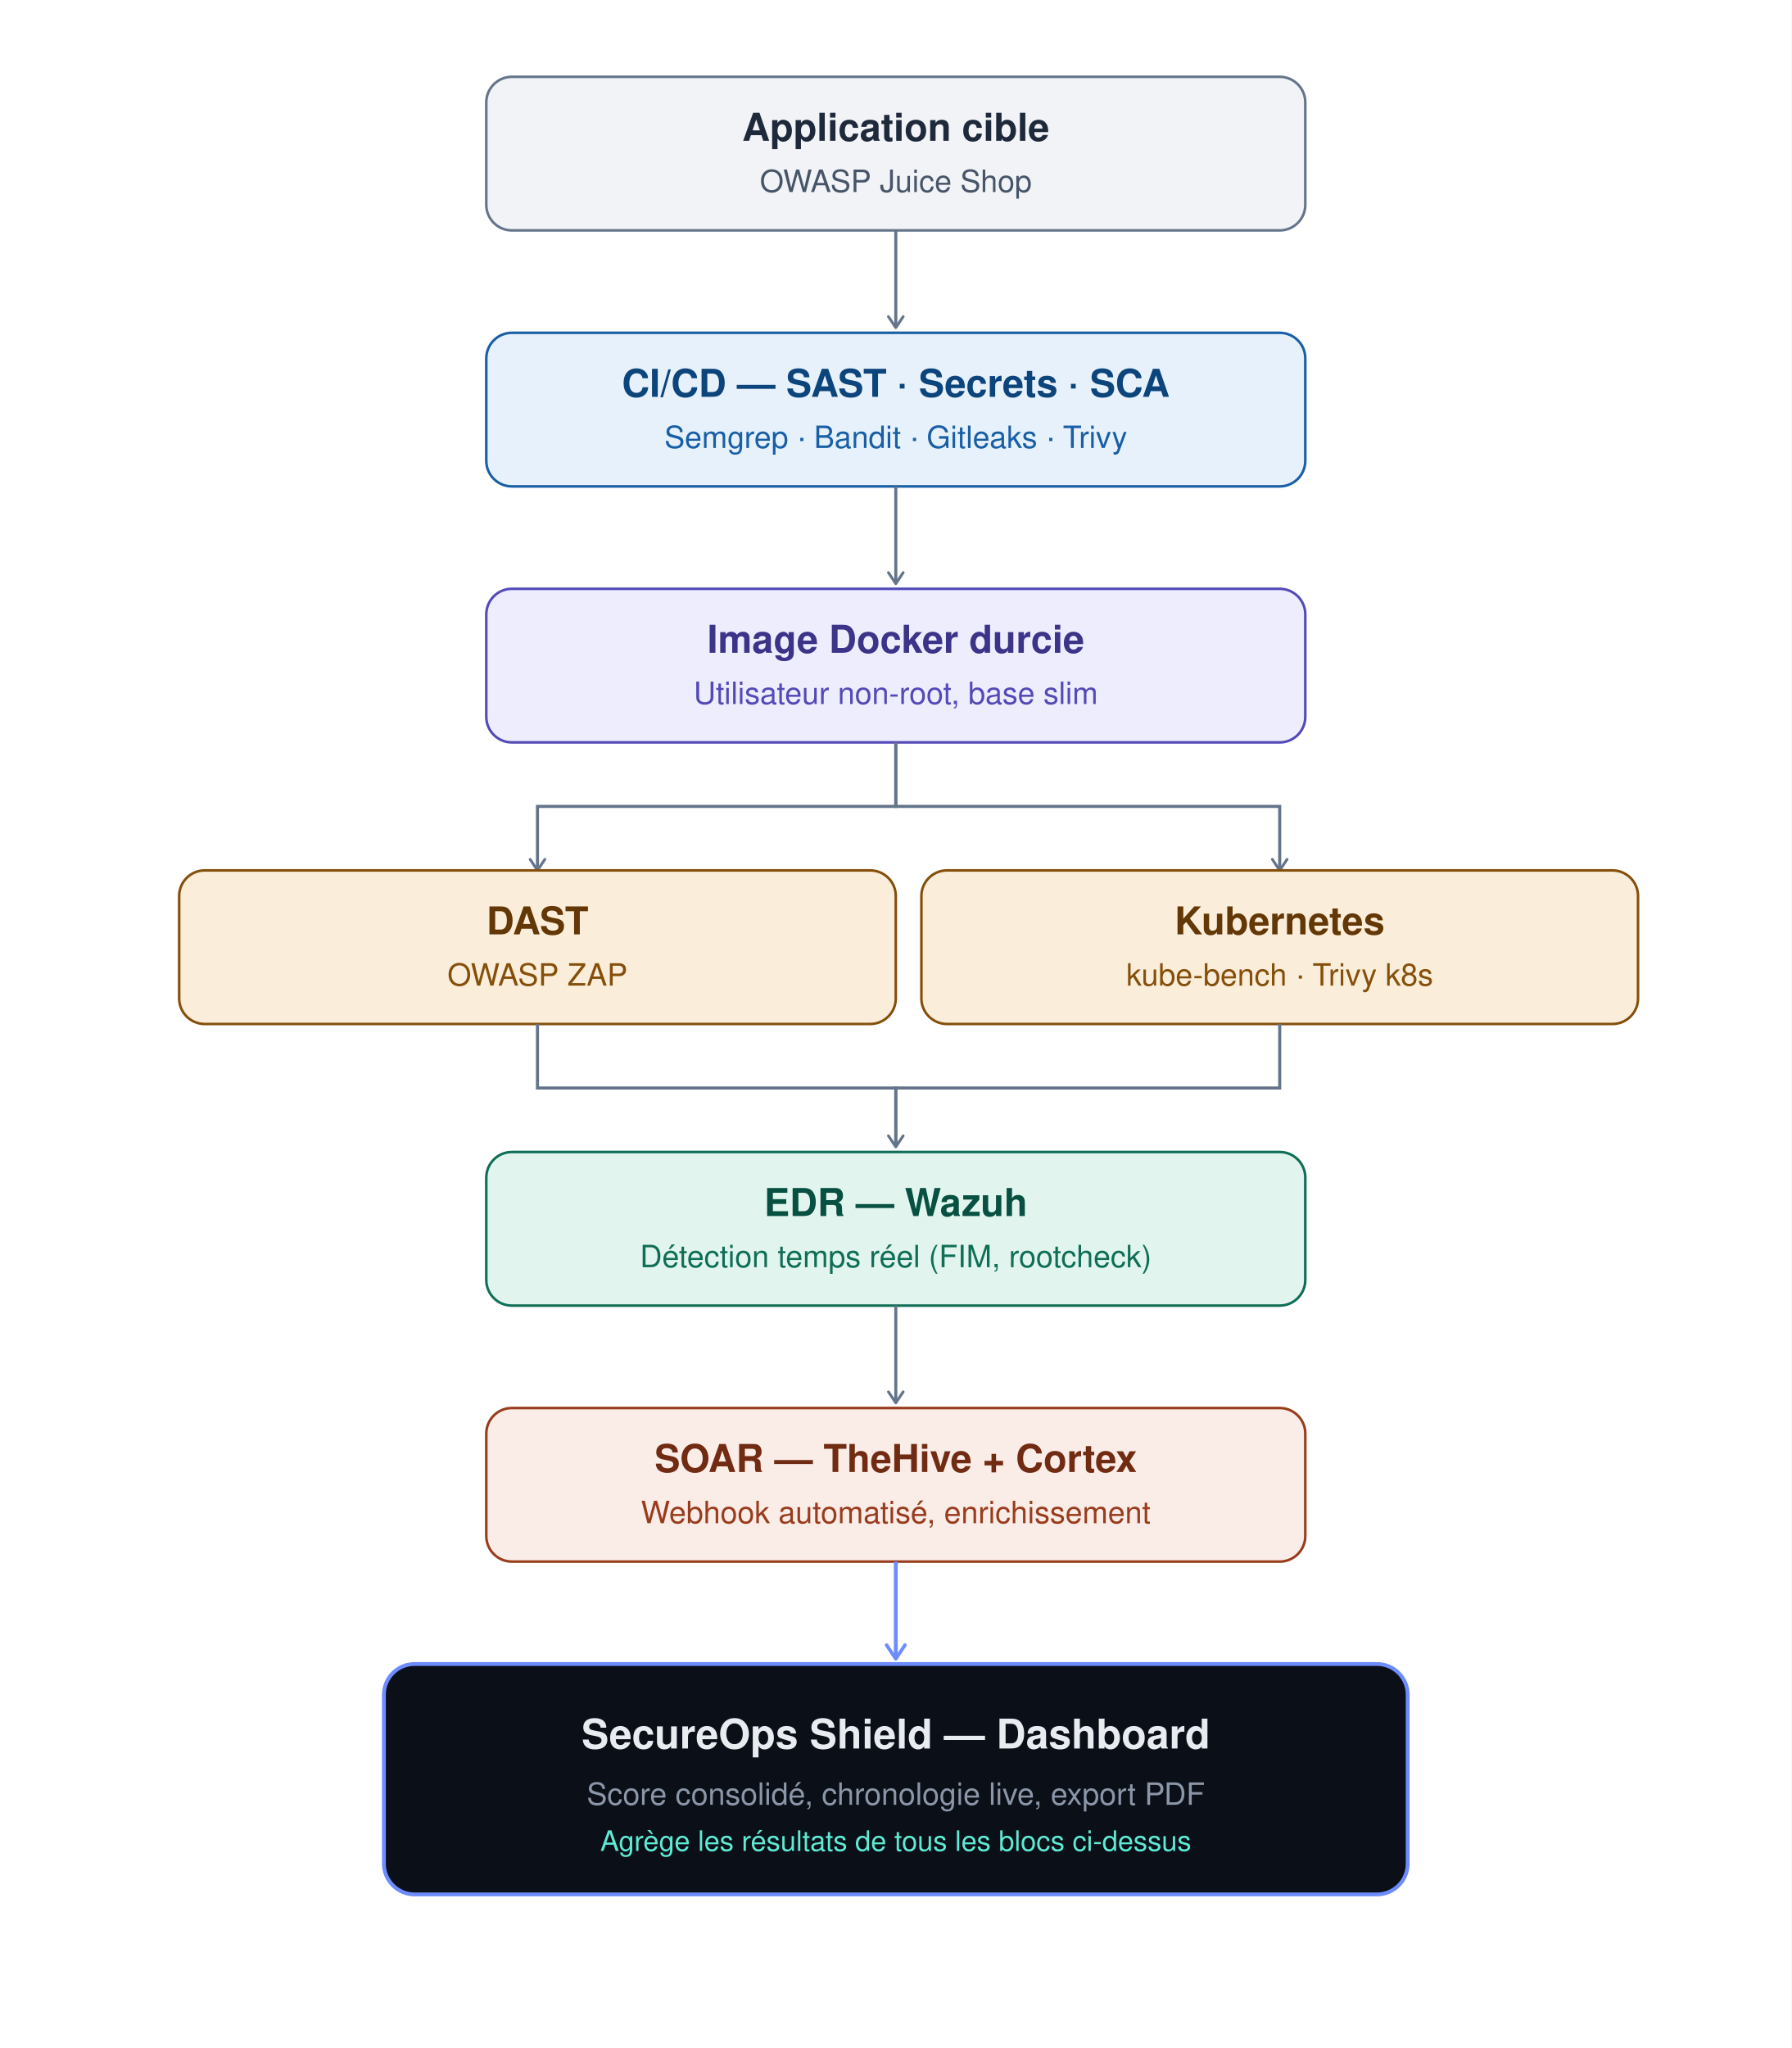
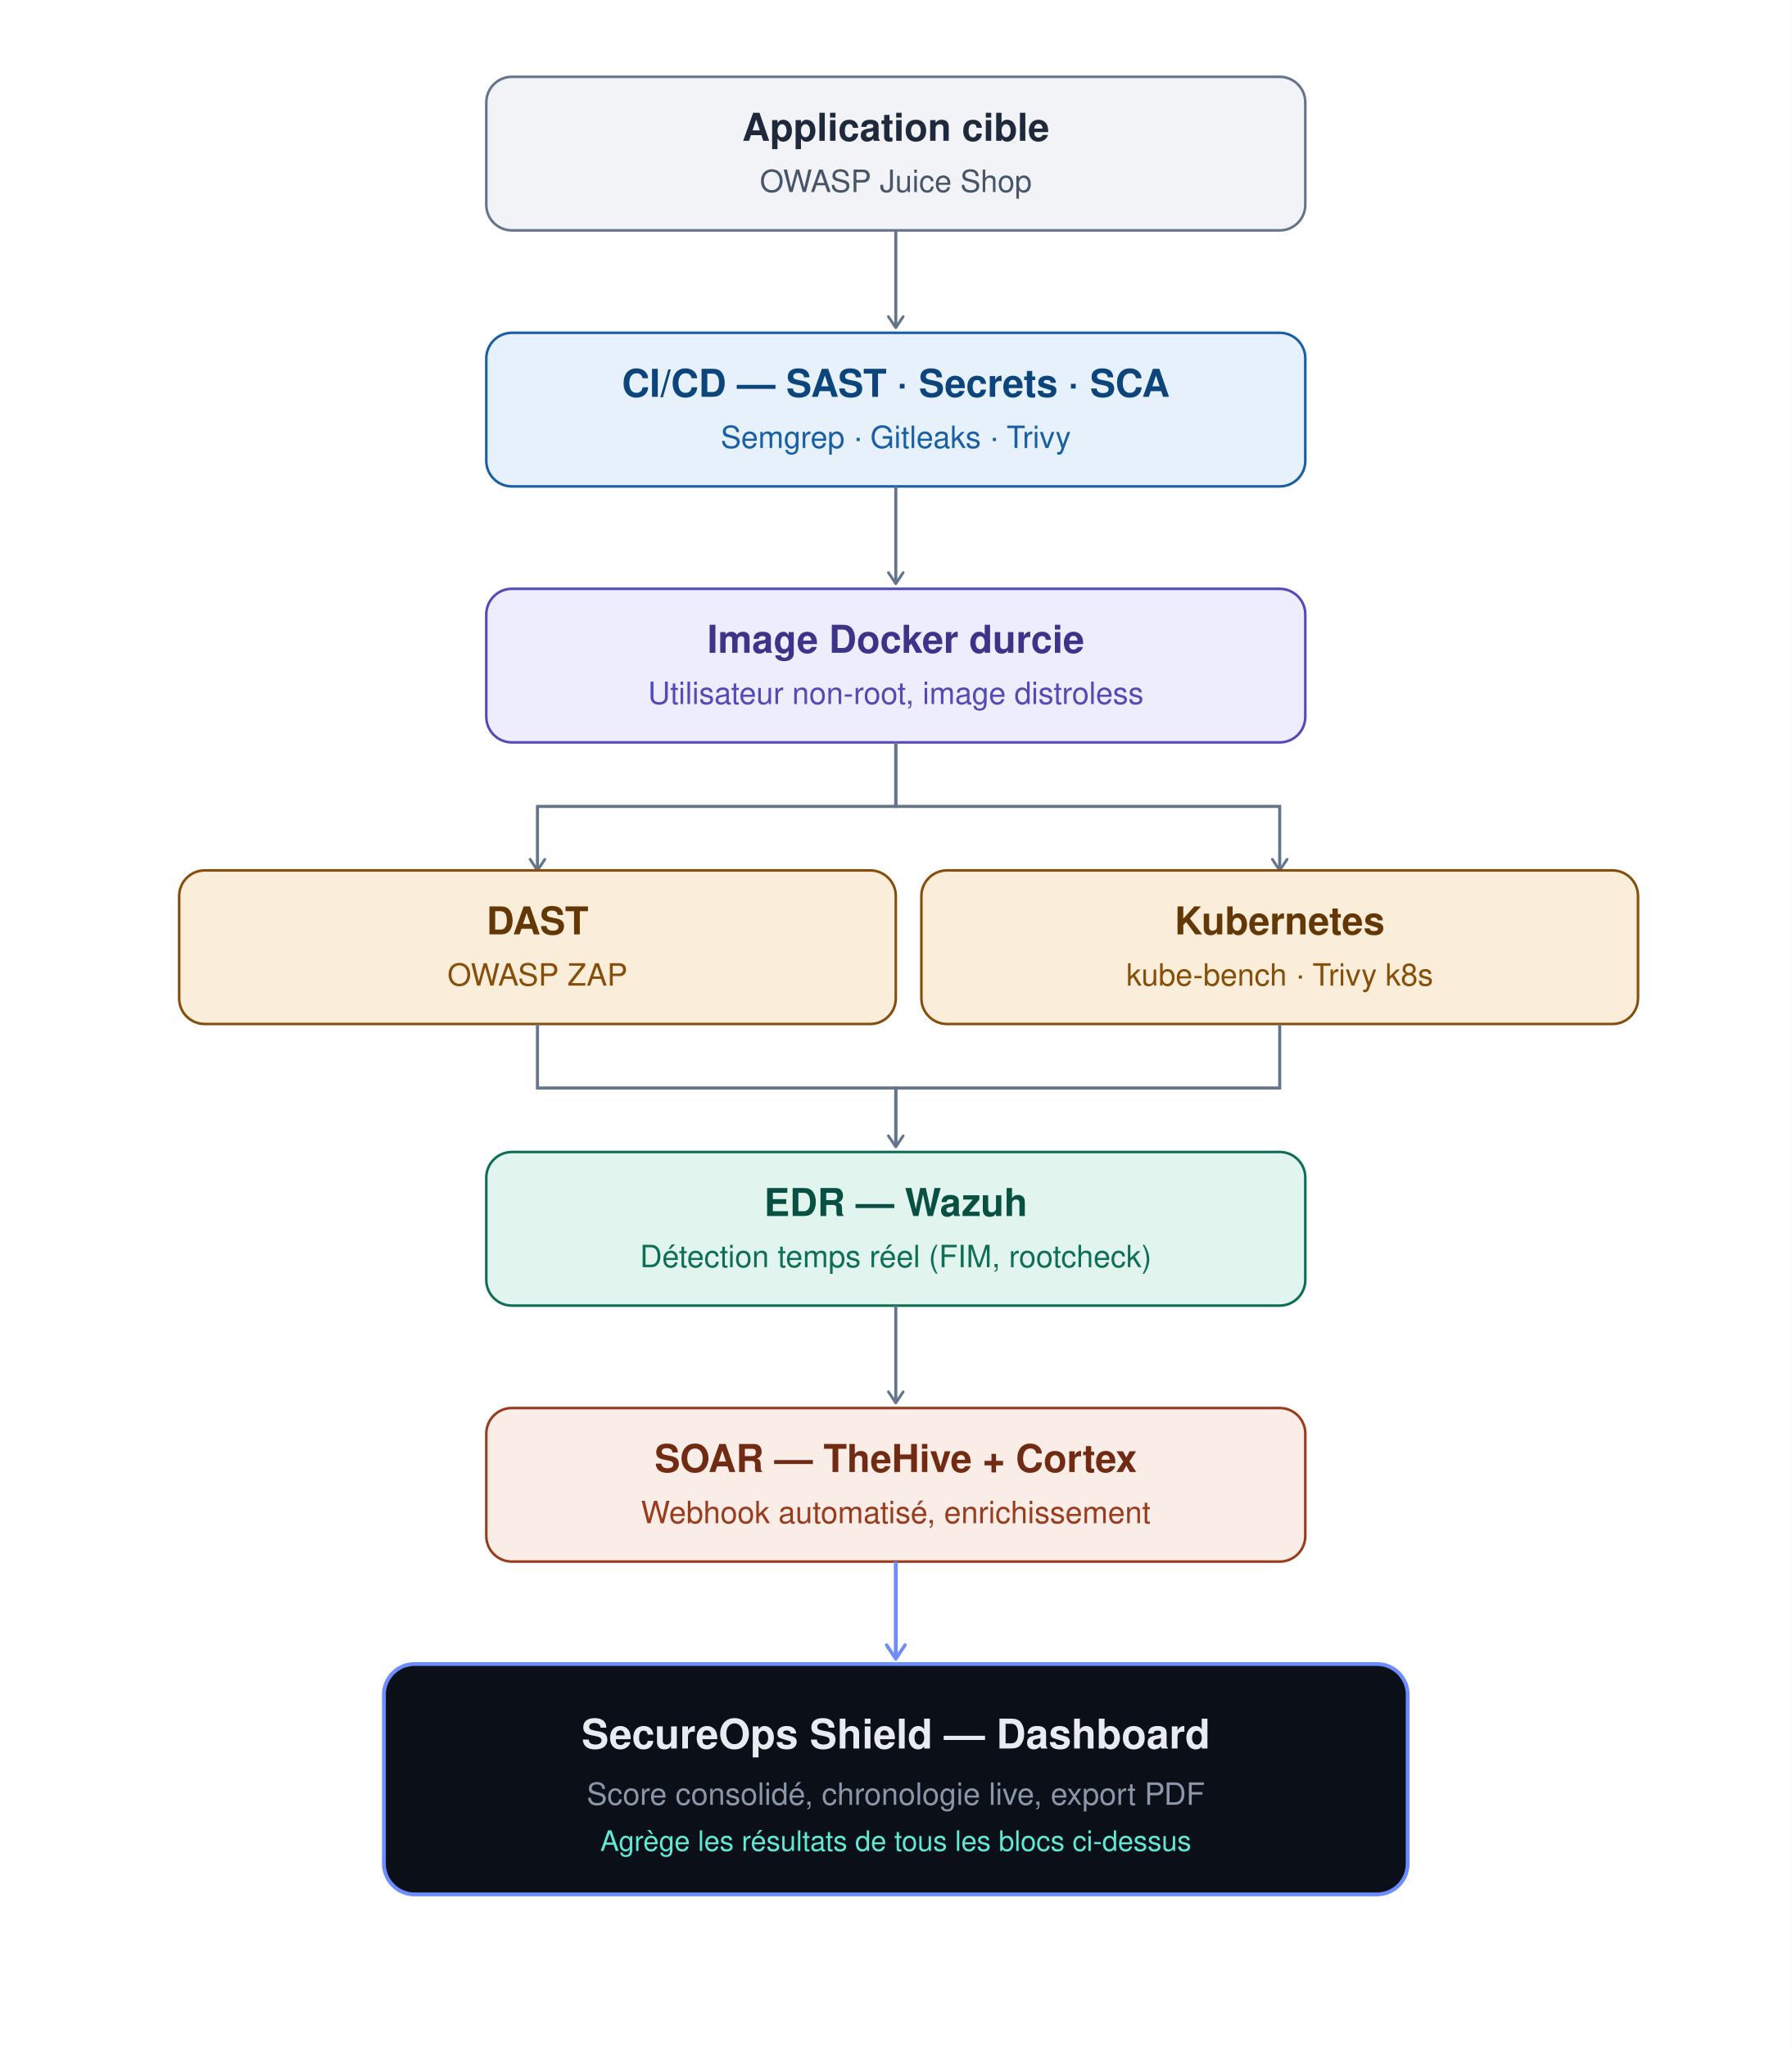
<svg xmlns="http://www.w3.org/2000/svg" width="700" height="800" viewBox="0 0 700 800" role="img" font-family="Helvetica, Arial, sans-serif">
  <defs>
    <marker id="arrow" viewBox="0 0 10 10" refX="8" refY="5" markerWidth="6" markerHeight="6" orient="auto-start-reverse">
      <path d="M2 1L8 5L2 9" fill="none" stroke="#64748B" stroke-width="1.5" stroke-linecap="round" stroke-linejoin="round" />
    </marker>
    <marker id="arrow-accent" viewBox="0 0 10 10" refX="8" refY="5" markerWidth="6" markerHeight="6" orient="auto-start-reverse">
      <path d="M2 1L8 5L2 9" fill="none" stroke="#6C8CFF" stroke-width="1.5" stroke-linecap="round" stroke-linejoin="round" />
    </marker>
  </defs>
  <rect width="700" height="800" fill="#FFFFFF" />
  <rect x="190" y="30" width="320" height="60" rx="10" fill="#F1F3F6" stroke="#64748B" stroke-width="1" />
  <text x="350" y="55" text-anchor="middle" font-size="15" font-weight="700" fill="#1E293B">Application cible</text>
  <text x="350" y="75" text-anchor="middle" font-size="12" fill="#475569">OWASP Juice Shop</text>
  <line x1="350" y1="90" x2="350" y2="128" stroke="#64748B" stroke-width="1.2" marker-end="url(#arrow)" />
  <rect x="190" y="130" width="320" height="60" rx="10" fill="#E6F1FB" stroke="#185FA5" stroke-width="1" />
  <text x="350" y="155" text-anchor="middle" font-size="15" font-weight="700" fill="#0C447C">CI/CD — SAST · Secrets · SCA</text>
-   <text x="350" y="175" text-anchor="middle" font-size="12" fill="#185FA5">Semgrep · Bandit · Gitleaks · Trivy</text>
+   <text x="350" y="175" text-anchor="middle" font-size="12" fill="#185FA5">Semgrep · Gitleaks · Trivy</text>
  <line x1="350" y1="190" x2="350" y2="228" stroke="#64748B" stroke-width="1.2" marker-end="url(#arrow)" />
  <rect x="190" y="230" width="320" height="60" rx="10" fill="#EEEDFE" stroke="#534AB7" stroke-width="1" />
  <text x="350" y="255" text-anchor="middle" font-size="15" font-weight="700" fill="#3C3489">Image Docker durcie</text>
-   <text x="350" y="275" text-anchor="middle" font-size="12" fill="#534AB7">Utilisateur non-root, base slim</text>
+   <text x="350" y="275" text-anchor="middle" font-size="12" fill="#534AB7">Utilisateur non-root, image distroless</text>
  <path d="M350 290 L350 315 L210 315 L210 340" fill="none" stroke="#64748B" stroke-width="1.2" marker-end="url(#arrow)" />
  <path d="M350 290 L350 315 L500 315 L500 340" fill="none" stroke="#64748B" stroke-width="1.2" marker-end="url(#arrow)" />
  <rect x="70" y="340" width="280" height="60" rx="10" fill="#FAEEDA" stroke="#854F0B" stroke-width="1" />
  <text x="210" y="365" text-anchor="middle" font-size="15" font-weight="700" fill="#633806">DAST</text>
  <text x="210" y="385" text-anchor="middle" font-size="12" fill="#854F0B">OWASP ZAP</text>
  <rect x="360" y="340" width="280" height="60" rx="10" fill="#FAEEDA" stroke="#854F0B" stroke-width="1" />
  <text x="500" y="365" text-anchor="middle" font-size="15" font-weight="700" fill="#633806">Kubernetes</text>
  <text x="500" y="385" text-anchor="middle" font-size="12" fill="#854F0B">kube-bench · Trivy k8s</text>
  <path d="M210 400 L210 425 L350 425 L350 448" fill="none" stroke="#64748B" stroke-width="1.2" />
  <path d="M500 400 L500 425 L350 425 L350 448" fill="none" stroke="#64748B" stroke-width="1.2" marker-end="url(#arrow)" />
  <rect x="190" y="450" width="320" height="60" rx="10" fill="#E1F5EE" stroke="#0F6E56" stroke-width="1" />
  <text x="350" y="475" text-anchor="middle" font-size="15" font-weight="700" fill="#085041">EDR — Wazuh</text>
  <text x="350" y="495" text-anchor="middle" font-size="12" fill="#0F6E56">Détection temps réel (FIM, rootcheck)</text>
  <line x1="350" y1="510" x2="350" y2="548" stroke="#64748B" stroke-width="1.2" marker-end="url(#arrow)" />
  <rect x="190" y="550" width="320" height="60" rx="10" fill="#FAECE7" stroke="#993C1D" stroke-width="1" />
  <text x="350" y="575" text-anchor="middle" font-size="15" font-weight="700" fill="#712B13">SOAR — TheHive + Cortex</text>
  <text x="350" y="595" text-anchor="middle" font-size="12" fill="#993C1D">Webhook automatisé, enrichissement</text>
  <line x1="350" y1="610" x2="350" y2="648" stroke="#6C8CFF" stroke-width="1.5" marker-end="url(#arrow-accent)" />
  <rect x="150" y="650" width="400" height="90" rx="12" fill="#0B0F17" stroke="#6C8CFF" stroke-width="1.5" />
  <text x="350" y="683" text-anchor="middle" font-size="16" font-weight="700" fill="#E8ECF1">SecureOps Shield — Dashboard</text>
  <text x="350" y="705" text-anchor="middle" font-size="12" fill="#8B96A8">Score consolidé, chronologie live, export PDF</text>
  <text x="350" y="723" text-anchor="middle" font-size="11" fill="#5EEAD4">Agrège les résultats de tous les blocs ci-dessus</text>
</svg>
